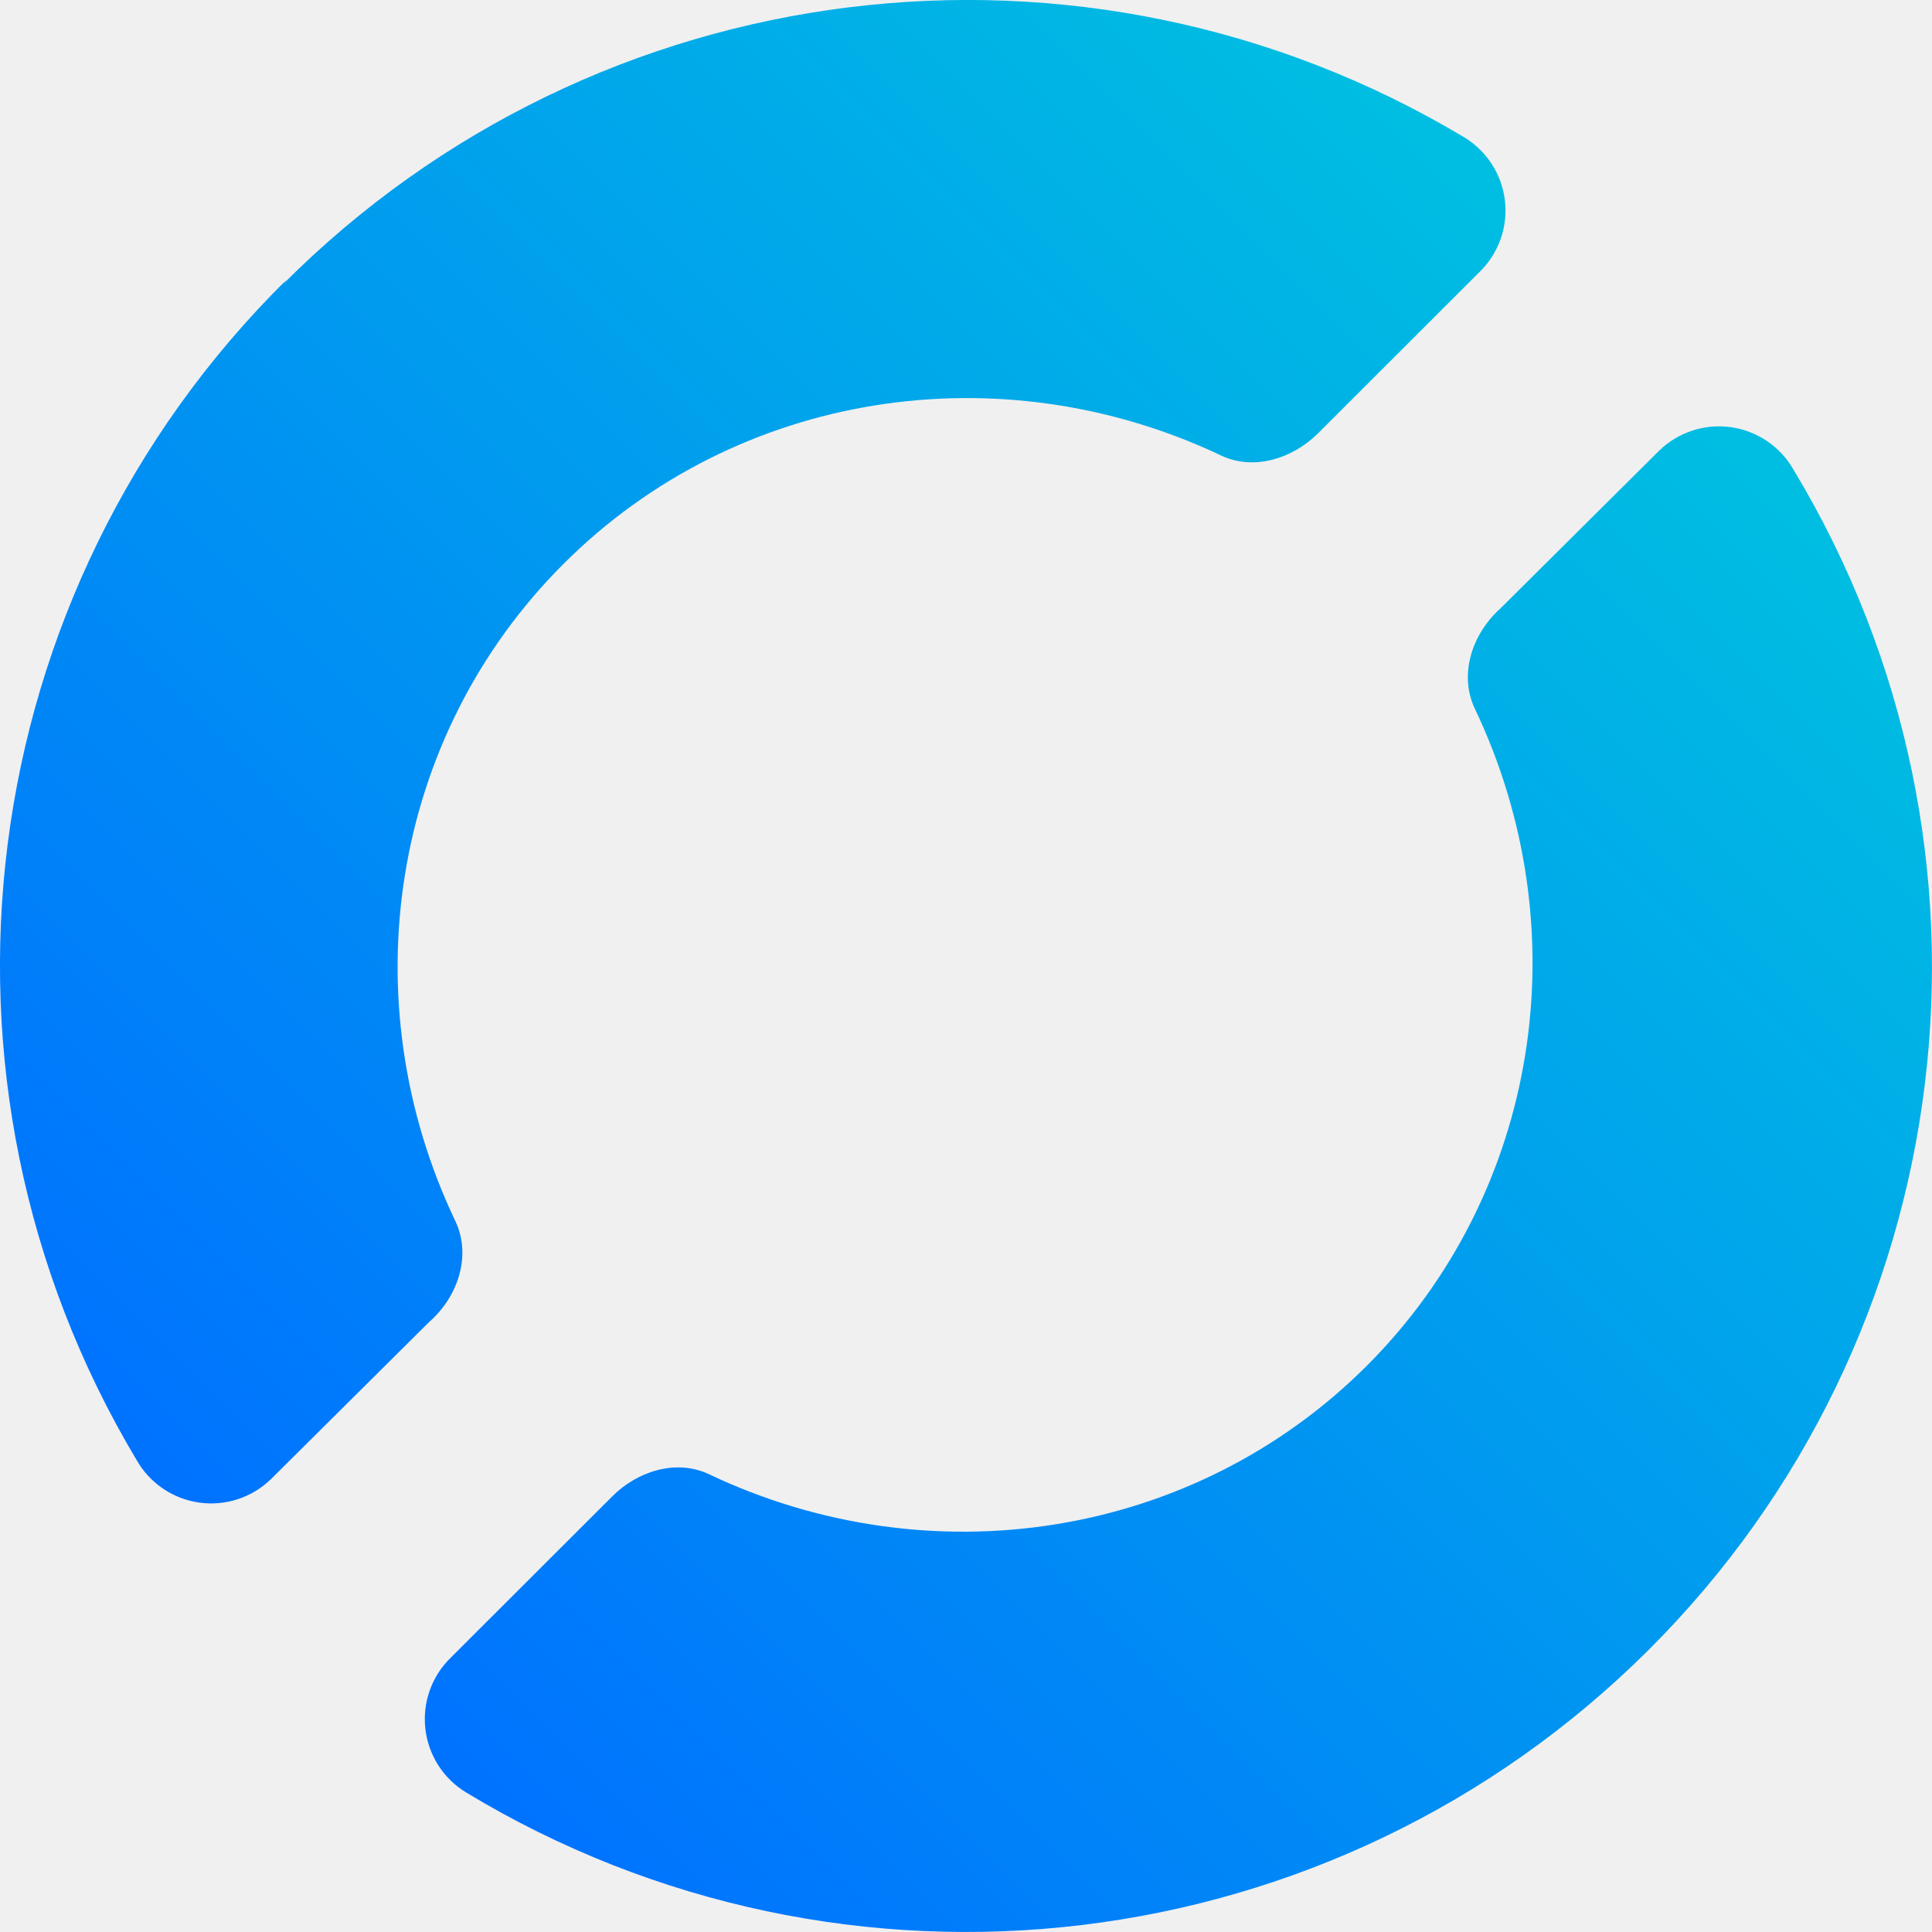
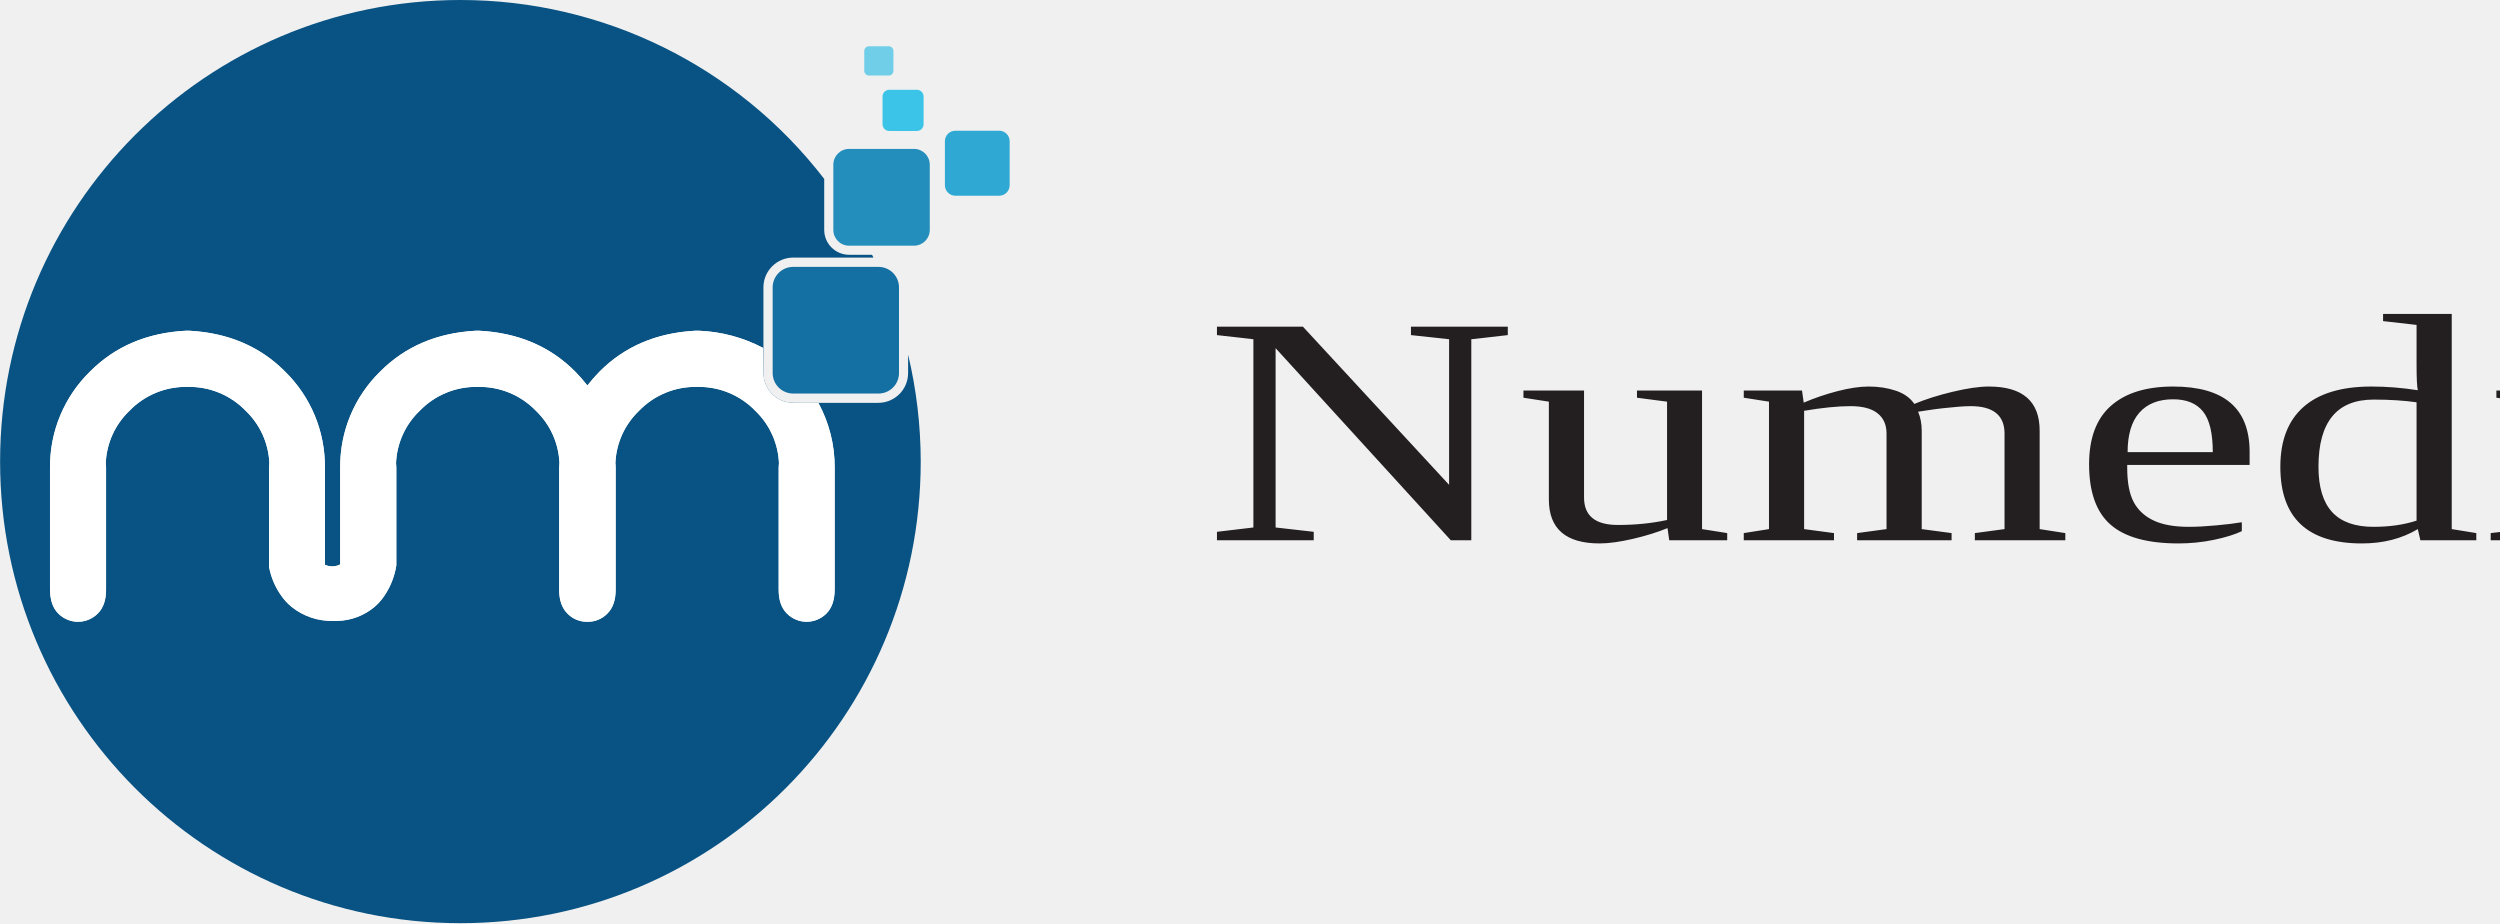
- <svg xmlns="http://www.w3.org/2000/svg" xmlns:xlink="http://www.w3.org/1999/xlink" xml:space="preserve" width="26" height="26" style="isolation:isolate" viewBox="66.993 897.484 26 26">
+ <svg xmlns="http://www.w3.org/2000/svg" id="Layer_1" data-name="Layer 1" viewBox="0 0 792.94 292.82">
  <defs>
-     <linearGradient xlink:href="#a" id="b" x1=".148" x2=".845" y1=".851" y2=".154" gradientTransform="matrix(26.00048 0 0 25.99935 66.993 897.485)" gradientUnits="userSpaceOnUse" />
+     <style>.cls-1{fill:#085384;}.cls-2{fill:#fff;}.cls-3{fill:#146fa3;}.cls-4{fill:#238ebc;}.cls-5{fill:#2fa9d3;}.cls-6{fill:#3bc4e8;}.cls-7{fill:#71cee8;}.cls-8{font-size:103.46px;fill:#231f20;font-family:18KhebratMusamimBold, "18 Khebrat Musamim";}</style>
  </defs>
-   <linearGradient id="a" x1=".148" x2=".845" y1=".851" y2=".154" gradientTransform="matrix(26.301 0 0 26.331 90.674 911.757)" gradientUnits="userSpaceOnUse">
-     <stop offset="0" stop-color="#004ba6" style="stop-color:#0071ff;stop-opacity:1" />
-     <stop offset="1" stop-color="#00bfe1" style="stop-color:#00bfe1;stop-opacity:1" />
-   </linearGradient>
-   <path fill="url(#a)" d="m89.318 903.552-2.135 2.122c-.376.337-.558.879-.347 1.337 1.422 2.976.882 6.524-1.452 8.856-2.335 2.331-5.887 2.87-8.866 1.449-.439-.197-.954-.03-1.292.312l-2.17 2.167a1.154 1.154 0 0 0 .208 1.81 13.005 13.005 0 0 0 15.91-1.912 12.97 12.97 0 0 0 1.956-15.887 1.154 1.154 0 0 0-1.812-.254zm-18.467-2.305a12.969 12.969 0 0 0-2.02 15.885 1.154 1.154 0 0 0 1.812.254l2.124-2.11c.385-.336.572-.884.359-1.348-1.423-2.976-.884-6.524 1.451-8.856 2.334-2.332 5.887-2.871 8.866-1.45.434.194.942.033 1.281-.3l2.182-2.18a1.152 1.152 0 0 0-.208-1.81 13.009 13.009 0 0 0-15.893 1.973z" style="fill:url(#b);stroke-width:.988" />
+   <path class="cls-1" d="M430.39,318.16V302A145.61,145.61,0,0,0,315,245.26c-80.64,0-146,65.55-146,146.4s65.37,146.41,146,146.41,146-65.54,146-146.41A146.86,146.86,0,0,0,457,357.75v5.82a9.46,9.46,0,0,1-9.43,9.46H420.54a9.46,9.46,0,0,1-9.43-9.46V336.42a9.46,9.46,0,0,1,9.43-9.46H446c-.14-.3-.29-.59-.44-.89h-7.26A7.91,7.91,0,0,1,430.39,318.16Zm-9.85,54.94h8a42.51,42.51,0,0,1,5.14,20.36v38.71c0,3.38-.88,5.94-2.62,7.68a8.8,8.8,0,0,1-12.53,0c-1.74-1.74-2.61-4.25-2.61-7.5V393.63a13.9,13.9,0,0,1,.09-1.57,24.41,24.41,0,0,0-7.49-16.49,24.85,24.85,0,0,0-18.28-7.6h-.35a24.85,24.85,0,0,0-18.28,7.6,24.31,24.31,0,0,0-7.48,16.49c.05.53.08,1.05.08,1.57v38.72c0,3.25-.87,5.76-2.61,7.5a8.51,8.51,0,0,1-6.26,2.62h-.16a8.52,8.52,0,0,1-6.27-2.62c-1.74-1.74-2.61-4.25-2.61-7.5V393.63a13.9,13.9,0,0,1,.09-1.57A24.36,24.36,0,0,0,339,375.57a24.85,24.85,0,0,0-18.28-7.6h-.35a24.83,24.83,0,0,0-18.27,7.6,24.32,24.32,0,0,0-7.49,16.49,13.9,13.9,0,0,1,.09,1.57v30.89a23.46,23.46,0,0,1-4.76,11,17.81,17.81,0,0,1-2.15,2.19,19,19,0,0,1-11.66,4.44l-1.34,0a20.29,20.29,0,0,1-13.25-4.41,18.79,18.79,0,0,1-1.92-1.81,22.78,22.78,0,0,1-5.29-10.89V393.63a13.9,13.9,0,0,1,.09-1.57,24.36,24.36,0,0,0-7.49-16.49,24.84,24.84,0,0,0-18.27-7.6h-.35a24.83,24.83,0,0,0-18.28,7.6,24.32,24.32,0,0,0-7.49,16.49,13.9,13.9,0,0,1,.09,1.57v38.72c0,3.25-.87,5.76-2.62,7.5a8.8,8.8,0,0,1-12.53,0q-2.61-2.61-2.61-7.68V393.46a42.08,42.08,0,0,1,12.71-30.38q11.83-11.86,30.2-12.91h1.39q18.38,1,30.21,12.91A42.08,42.08,0,0,1,272,393.46v30.93a5.58,5.58,0,0,0,2.31.51,5.42,5.42,0,0,0,2.54-.62V393.46a42.08,42.08,0,0,1,12.71-30.38q11.83-11.86,30.2-12.91h1.39q18.38,1,30.21,12.91a49,49,0,0,1,3.91,4.45,48.9,48.9,0,0,1,3.9-4.45q11.85-11.86,30.21-12.91h1.39A47.69,47.69,0,0,1,411,355.61v8A9.54,9.54,0,0,0,420.54,373.1Z" transform="translate(-168.97 -245.26)" />
+   <path class="cls-2" d="M411,355.61a47.69,47.69,0,0,0-20.22-5.44h-1.39q-18.37,1-30.21,12.91a48.9,48.9,0,0,0-3.9,4.45,49,49,0,0,0-3.91-4.45q-11.83-11.86-30.21-12.91H319.8q-18.36,1-30.2,12.91a42.08,42.08,0,0,0-12.71,30.38v30.82a5.42,5.42,0,0,1-2.54.62,5.58,5.58,0,0,1-2.31-.51V393.46a42.08,42.08,0,0,0-12.71-30.38q-11.83-11.86-30.21-12.91h-1.39q-18.36,1-30.2,12.91a42.08,42.08,0,0,0-12.71,30.38v38.71q0,5.07,2.61,7.68a8.8,8.8,0,0,0,12.53,0c1.75-1.74,2.62-4.25,2.62-7.5V393.63a13.9,13.9,0,0,0-.09-1.57A24.32,24.32,0,0,1,210,375.57a24.83,24.83,0,0,1,18.28-7.6h.35a24.84,24.84,0,0,1,18.27,7.6,24.36,24.36,0,0,1,7.49,16.49,13.9,13.9,0,0,0-.09,1.57V425.1A22.78,22.78,0,0,0,259.57,436a18.79,18.79,0,0,0,1.92,1.81,20.29,20.29,0,0,0,13.25,4.41l1.34,0a19,19,0,0,0,11.66-4.44,17.81,17.81,0,0,0,2.15-2.19,23.46,23.46,0,0,0,4.76-11V393.63a13.9,13.9,0,0,0-.09-1.57,24.32,24.32,0,0,1,7.49-16.49,24.83,24.83,0,0,1,18.27-7.6h.35a24.85,24.85,0,0,1,18.28,7.6,24.36,24.36,0,0,1,7.49,16.49,13.9,13.9,0,0,0-.09,1.57v38.72c0,3.25.87,5.76,2.61,7.5a8.52,8.52,0,0,0,6.27,2.62h.16a8.51,8.51,0,0,0,6.26-2.62c1.74-1.74,2.61-4.25,2.61-7.5V393.63c0-.52,0-1-.08-1.57a24.31,24.31,0,0,1,7.48-16.49,24.85,24.85,0,0,1,18.28-7.6h.35a24.85,24.85,0,0,1,18.28,7.6,24.41,24.41,0,0,1,7.49,16.49,13.9,13.9,0,0,0-.09,1.57v38.72c0,3.25.87,5.76,2.61,7.5a8.8,8.8,0,0,0,12.53,0c1.74-1.74,2.62-4.3,2.62-7.68V393.46a42.51,42.51,0,0,0-5.14-20.36h-8a9.54,9.54,0,0,1-9.51-9.53Z" transform="translate(-168.97 -245.26)" />
+   <path class="cls-3" d="M447.61,329.91H420.54a6.5,6.5,0,0,0-6.5,6.51v27.15a6.5,6.5,0,0,0,6.5,6.51h27.07a6.5,6.5,0,0,0,6.5-6.51V336.42A6.5,6.5,0,0,0,447.61,329.91Z" transform="translate(-168.97 -245.26)" />
+   <path class="cls-4" d="M458.92,292.49H438.28a5,5,0,0,0-5,5v20.7a5,5,0,0,0,5,5h20.64a5,5,0,0,0,4.95-5v-20.7A5,5,0,0,0,458.92,292.49Z" transform="translate(-168.97 -245.26)" />
+   <path class="cls-5" d="M485.84,286.72H472a3.33,3.33,0,0,0-3.33,3.33V304a3.34,3.34,0,0,0,3.33,3.34h13.88a3.34,3.34,0,0,0,3.33-3.34V290.05A3.34,3.34,0,0,0,485.84,286.72Z" transform="translate(-168.97 -245.26)" />
+   <path class="cls-6" d="M459.76,273.74H451a2.12,2.12,0,0,0-2.11,2.12v8.82A2.12,2.12,0,0,0,451,286.8h8.8a2.12,2.12,0,0,0,2.11-2.12v-8.82A2.12,2.12,0,0,0,459.76,273.74Z" transform="translate(-168.97 -245.26)" />
+   <path class="cls-7" d="M450.85,259.93h-6.26a1.51,1.51,0,0,0-1.5,1.51v6.28a1.5,1.5,0,0,0,1.5,1.5h6.26a1.5,1.5,0,0,0,1.5-1.5v-6.28A1.51,1.51,0,0,0,450.85,259.93Z" transform="translate(-168.97 -245.26)" />
+   <text class="cls-8" transform="translate(382.02 171.35) scale(1.33 1)">Numedia</text>
</svg>
